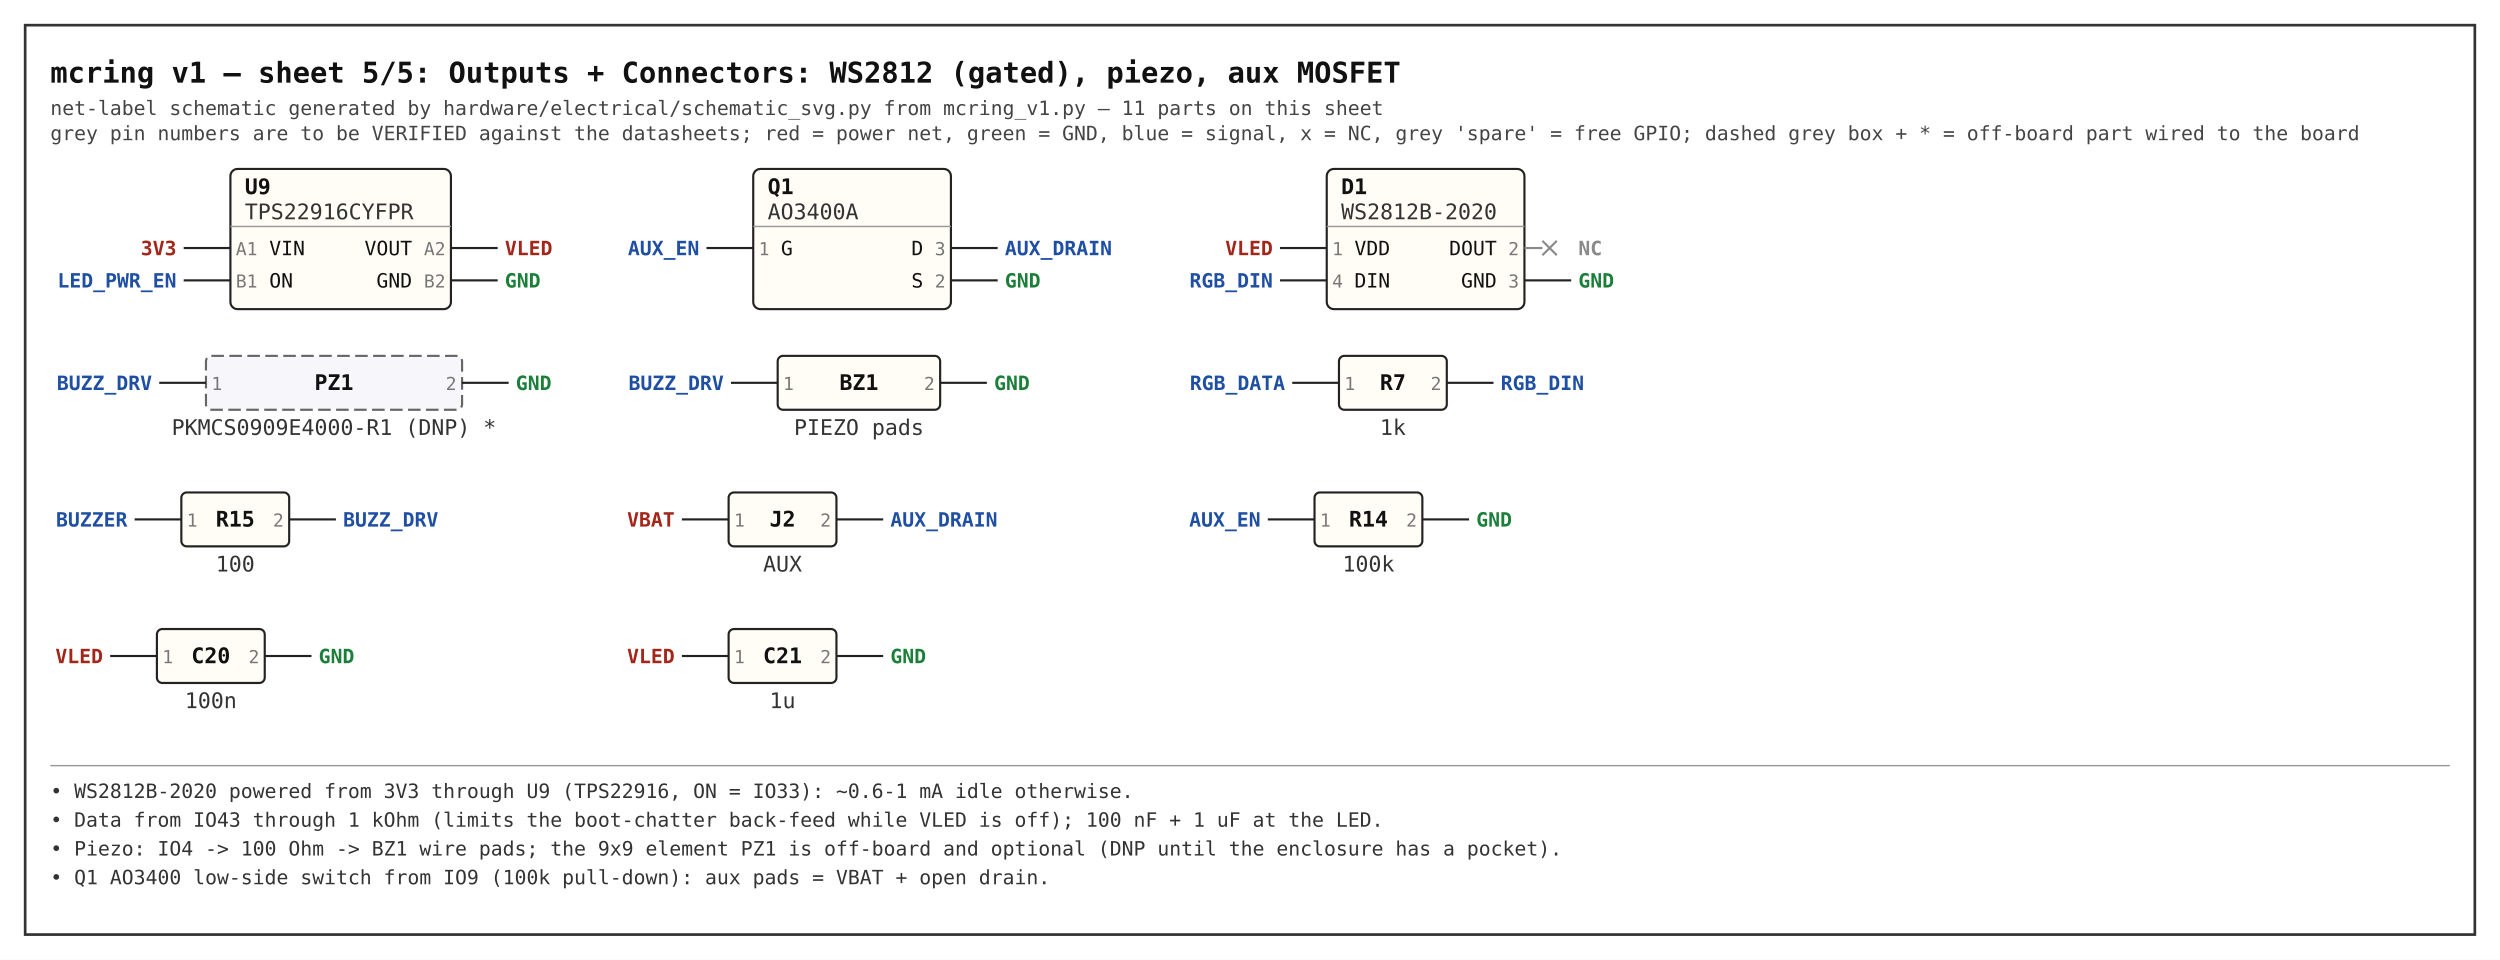
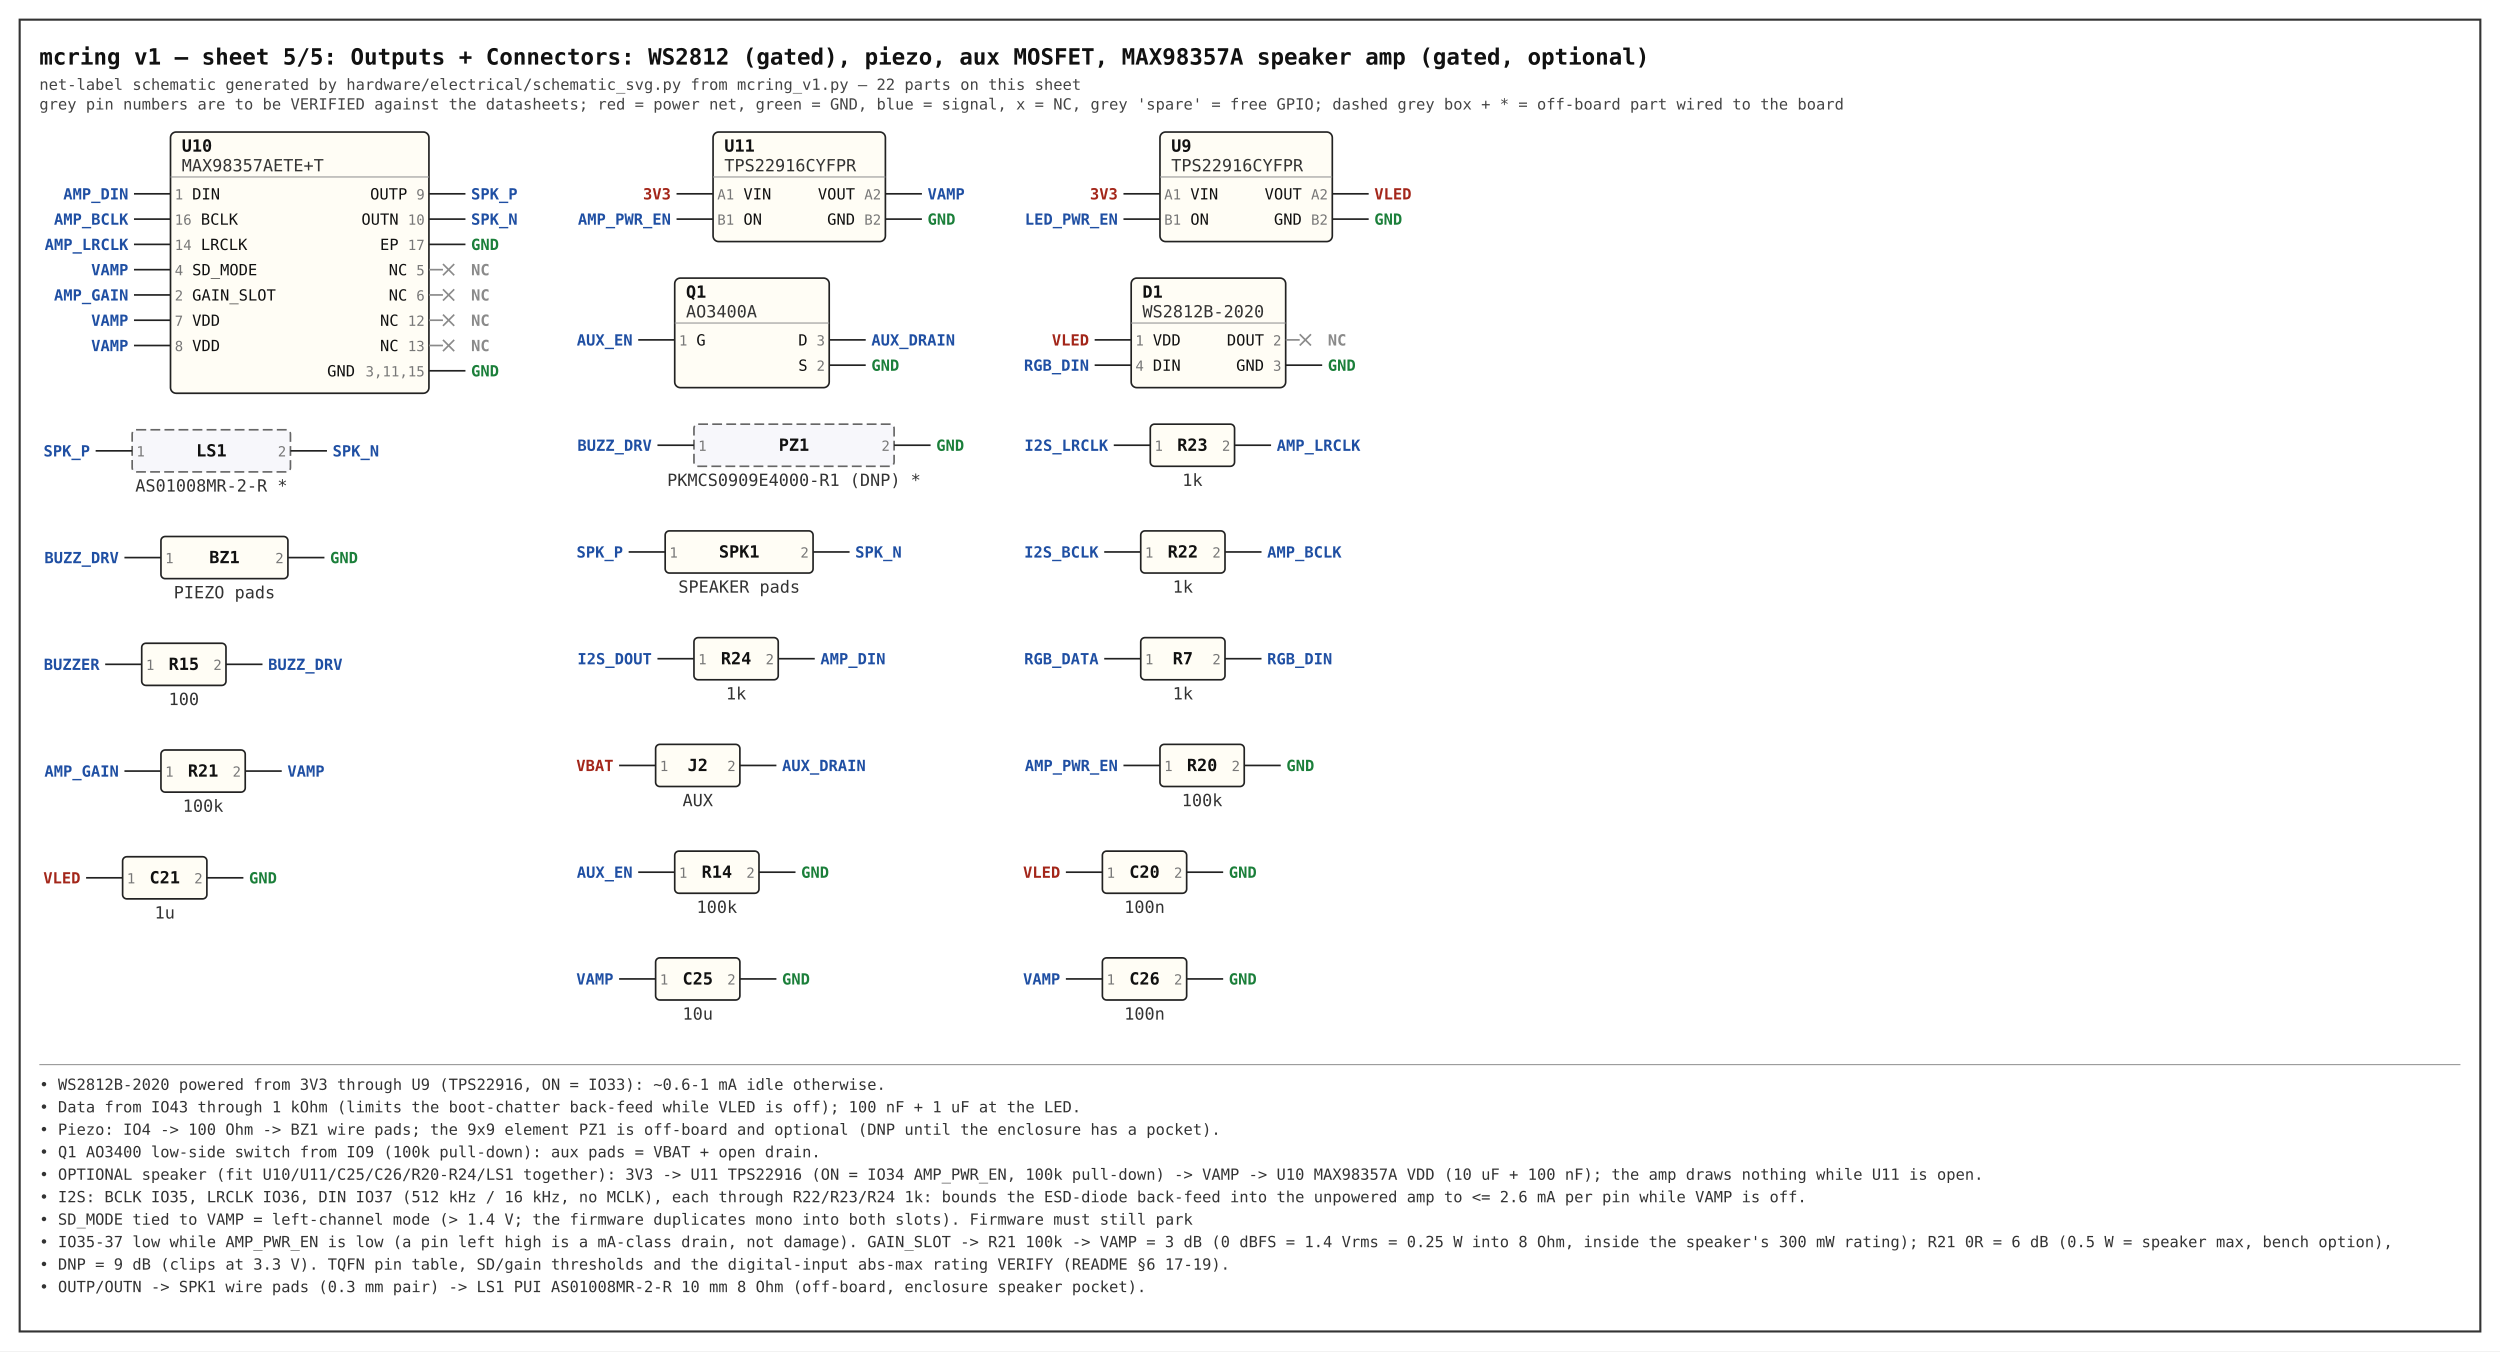
- <svg xmlns="http://www.w3.org/2000/svg" width="1391" height="534" viewBox="0 0 1391 534" font-family="DejaVu Sans Mono, Menlo, Consolas, monospace">
+ <svg xmlns="http://www.w3.org/2000/svg" width="1780" height="962" viewBox="0 0 1780 962" font-family="DejaVu Sans Mono, Menlo, Consolas, monospace">
  <style>.box{fill:#fffdf5;stroke:#222;stroke-width:1.2} .box.dnp{stroke-dasharray:4 3;fill:#f4f4f4}.box.offboard{stroke-dasharray:7 3;stroke:#666;fill:#f7f7fb} .net.spare{font-weight:normal;font-style:italic}.sep{stroke:#999;stroke-width:0.8} .wire{stroke:#222;stroke-width:1.2} .wire.nc{stroke:#8a8a8a}.ref{font-size:12px;font-weight:bold;fill:#111} .val{font-size:12px;fill:#333}.pin{font-size:11px;fill:#111} .num{font-size:10px;fill:#777}.net{font-size:11px;font-weight:bold} .title{font-size:16px;font-weight:bold;fill:#111}.sub{font-size:11px;fill:#444} .note{font-size:11px;fill:#333}</style>
-   <rect x="0" y="0" width="1391" height="534" fill="#ffffff" />
-   <rect x="14.0" y="14.0" width="1363" height="506" fill="none" stroke="#333" stroke-width="1.5" />
-   <text x="28" y="46" class="title">mcring v1 — sheet 5/5: Outputs + Connectors: WS2812 (gated), piezo, aux MOSFET</text>
-   <text x="28" y="64" class="sub">net-label schematic generated by hardware/electrical/schematic_svg.py from mcring_v1.py — 11 parts on this sheet</text>
+   <rect x="0" y="0" width="1780" height="962" fill="#ffffff" />
+   <rect x="14.0" y="14.0" width="1752" height="934" fill="none" stroke="#333" stroke-width="1.5" />
+   <text x="28" y="46" class="title">mcring v1 — sheet 5/5: Outputs + Connectors: WS2812 (gated), piezo, aux MOSFET, MAX98357A speaker amp (gated, optional)</text>
+   <text x="28" y="64" class="sub">net-label schematic generated by hardware/electrical/schematic_svg.py from mcring_v1.py — 22 parts on this sheet</text>
  <text x="28" y="78" class="sub">grey pin numbers are to be VERIFIED against the datasheets; red = power net, green = GND, blue = signal, x = NC, grey 'spare' = free GPIO; dashed grey box + * = off-board part wired to the board</text>
-   <rect x="128.2" y="94.0" width="122.7" height="78.0" rx="4" class="box" />
-   <text x="136.2" y="108.0" class="ref">U9</text>
-   <text x="136.2" y="122.0" class="val">TPS22916CYFPR</text>
-   <line x1="128.2" y1="126.0" x2="250.9" y2="126.0" class="sep" />
-   <line x1="128.2" y1="138.0" x2="102.2" y2="138.0" class="wire" />
-   <text x="98.2" y="142.0" class="net" fill="#a3261a" text-anchor="end">3V3</text>
-   <text x="131.2" y="142.0" class="num">A1</text>
-   <text x="149.8" y="142.0" class="pin">VIN</text>
-   <line x1="128.2" y1="156.0" x2="102.2" y2="156.0" class="wire" />
-   <text x="98.2" y="160.0" class="net" fill="#1f4fa3" text-anchor="end">LED_PWR_EN</text>
-   <text x="131.2" y="160.0" class="num">B1</text>
-   <text x="149.8" y="160.0" class="pin">ON</text>
-   <line x1="250.9" y1="138.0" x2="276.9" y2="138.0" class="wire" />
-   <text x="280.9" y="142.0" class="net" fill="#a3261a" text-anchor="start">VLED</text>
-   <text x="247.9" y="142.0" class="num" text-anchor="end">A2</text>
-   <text x="229.3" y="142.0" class="pin" text-anchor="end">VOUT</text>
-   <line x1="250.9" y1="156.0" x2="276.9" y2="156.0" class="wire" />
-   <text x="280.9" y="160.0" class="net" fill="#1b7f3a" text-anchor="start">GND</text>
-   <text x="247.9" y="160.0" class="num" text-anchor="end">B2</text>
-   <text x="229.3" y="160.0" class="pin" text-anchor="end">GND</text>
-   <rect x="405.4" y="350.0" width="60.0" height="30" rx="3" class="box" />
-   <text x="435.4" y="369.0" class="ref" text-anchor="middle">C21</text>
-   <text x="435.4" y="394.0" class="val" text-anchor="middle">1u</text>
-   <line x1="405.4" y1="365.0" x2="379.4" y2="365.0" class="wire" />
-   <text x="375.4" y="369.0" class="net" fill="#a3261a" text-anchor="end">VLED</text>
-   <text x="408.4" y="369.0" class="num">1</text>
-   <line x1="465.4" y1="365.0" x2="491.4" y2="365.0" class="wire" />
-   <text x="495.4" y="369.0" class="net" fill="#1b7f3a" text-anchor="start">GND</text>
-   <text x="462.4" y="369.0" class="num" text-anchor="end">2</text>
-   <rect x="738.2" y="94.0" width="110.0" height="78.0" rx="4" class="box" />
-   <text x="746.2" y="108.0" class="ref">D1</text>
-   <text x="746.2" y="122.0" class="val">WS2812B-2020</text>
-   <line x1="738.2" y1="126.0" x2="848.2" y2="126.0" class="sep" />
-   <line x1="738.2" y1="138.0" x2="712.2" y2="138.0" class="wire" />
-   <text x="708.2" y="142.0" class="net" fill="#a3261a" text-anchor="end">VLED</text>
-   <text x="741.2" y="142.0" class="num">1</text>
-   <text x="753.6" y="142.0" class="pin">VDD</text>
-   <line x1="738.2" y1="156.0" x2="712.2" y2="156.0" class="wire" />
-   <text x="708.2" y="160.0" class="net" fill="#1f4fa3" text-anchor="end">RGB_DIN</text>
-   <text x="741.2" y="160.0" class="num">4</text>
-   <text x="753.6" y="160.0" class="pin">DIN</text>
-   <line x1="848.2" y1="138.0" x2="858.2" y2="138.0" class="wire nc" />
-   <line x1="858.2" y1="134.0" x2="866.2" y2="142.0" class="wire nc" />
-   <line x1="858.2" y1="142.0" x2="866.2" y2="134.0" class="wire nc" />
-   <text x="878.2" y="142.0" class="net" fill="#8a8a8a" text-anchor="start">NC</text>
-   <text x="845.2" y="142.0" class="num" text-anchor="end">2</text>
-   <text x="832.8" y="142.0" class="pin" text-anchor="end">DOUT</text>
-   <line x1="848.2" y1="156.0" x2="874.2" y2="156.0" class="wire" />
-   <text x="878.2" y="160.0" class="net" fill="#1b7f3a" text-anchor="start">GND</text>
-   <text x="845.2" y="160.0" class="num" text-anchor="end">3</text>
-   <text x="832.8" y="160.0" class="pin" text-anchor="end">GND</text>
-   <rect x="745.0" y="198.0" width="60.0" height="30" rx="3" class="box" />
-   <text x="775.0" y="217.0" class="ref" text-anchor="middle">R7</text>
-   <text x="775.0" y="242.0" class="val" text-anchor="middle">1k</text>
-   <line x1="745.0" y1="213.0" x2="719.0" y2="213.0" class="wire" />
-   <text x="715.0" y="217.0" class="net" fill="#1f4fa3" text-anchor="end">RGB_DATA</text>
-   <text x="748.0" y="217.0" class="num">1</text>
-   <line x1="805.0" y1="213.0" x2="831.0" y2="213.0" class="wire" />
-   <text x="835.0" y="217.0" class="net" fill="#1f4fa3" text-anchor="start">RGB_DIN</text>
-   <text x="802.0" y="217.0" class="num" text-anchor="end">2</text>
-   <rect x="87.3" y="350.0" width="60.0" height="30" rx="3" class="box" />
-   <text x="117.3" y="369.0" class="ref" text-anchor="middle">C20</text>
-   <text x="117.3" y="394.0" class="val" text-anchor="middle">100n</text>
-   <line x1="87.3" y1="365.0" x2="61.3" y2="365.0" class="wire" />
-   <text x="57.3" y="369.0" class="net" fill="#a3261a" text-anchor="end">VLED</text>
-   <text x="90.3" y="369.0" class="num">1</text>
-   <line x1="147.3" y1="365.0" x2="173.3" y2="365.0" class="wire" />
-   <text x="177.3" y="369.0" class="net" fill="#1b7f3a" text-anchor="start">GND</text>
-   <text x="144.3" y="369.0" class="num" text-anchor="end">2</text>
-   <rect x="432.7" y="198.0" width="90.4" height="30" rx="3" class="box" />
-   <text x="477.9" y="217.0" class="ref" text-anchor="middle">BZ1</text>
-   <text x="477.9" y="242.0" class="val" text-anchor="middle">PIEZO pads</text>
-   <line x1="432.7" y1="213.0" x2="406.7" y2="213.0" class="wire" />
-   <text x="402.7" y="217.0" class="net" fill="#1f4fa3" text-anchor="end">BUZZ_DRV</text>
-   <text x="435.7" y="217.0" class="num">1</text>
-   <line x1="523.1" y1="213.0" x2="549.1" y2="213.0" class="wire" />
-   <text x="553.1" y="217.0" class="net" fill="#1b7f3a" text-anchor="start">GND</text>
-   <text x="520.1" y="217.0" class="num" text-anchor="end">2</text>
-   <rect x="114.6" y="198.0" width="142.5" height="30" rx="3" class="box dnp offboard" />
-   <text x="185.8" y="217.0" class="ref" text-anchor="middle">PZ1</text>
-   <text x="185.8" y="242.0" class="val" text-anchor="middle">PKMCS0909E4000-R1 (DNP) *</text>
-   <line x1="114.6" y1="213.0" x2="88.6" y2="213.0" class="wire" />
-   <text x="84.6" y="217.0" class="net" fill="#1f4fa3" text-anchor="end">BUZZ_DRV</text>
-   <text x="117.6" y="217.0" class="num">1</text>
-   <line x1="257.0" y1="213.0" x2="283.0" y2="213.0" class="wire" />
-   <text x="287.0" y="217.0" class="net" fill="#1b7f3a" text-anchor="start">GND</text>
-   <text x="254.0" y="217.0" class="num" text-anchor="end">2</text>
-   <rect x="100.9" y="274.0" width="60.0" height="30" rx="3" class="box" />
-   <text x="130.9" y="293.0" class="ref" text-anchor="middle">R15</text>
-   <text x="130.9" y="318.0" class="val" text-anchor="middle">100</text>
-   <line x1="100.9" y1="289.0" x2="74.9" y2="289.0" class="wire" />
-   <text x="70.9" y="293.0" class="net" fill="#1f4fa3" text-anchor="end">BUZZER</text>
-   <text x="103.9" y="293.0" class="num">1</text>
-   <line x1="160.9" y1="289.0" x2="186.9" y2="289.0" class="wire" />
-   <text x="190.9" y="293.0" class="net" fill="#1f4fa3" text-anchor="start">BUZZ_DRV</text>
-   <text x="157.9" y="293.0" class="num" text-anchor="end">2</text>
-   <rect x="419.1" y="94.0" width="110.0" height="78.0" rx="4" class="box" />
-   <text x="427.1" y="108.0" class="ref">Q1</text>
-   <text x="427.1" y="122.0" class="val">AO3400A</text>
-   <line x1="419.1" y1="126.0" x2="529.1" y2="126.0" class="sep" />
-   <line x1="419.1" y1="138.0" x2="393.1" y2="138.0" class="wire" />
-   <text x="389.1" y="142.0" class="net" fill="#1f4fa3" text-anchor="end">AUX_EN</text>
-   <text x="422.1" y="142.0" class="num">1</text>
-   <text x="434.5" y="142.0" class="pin">G</text>
-   <line x1="529.1" y1="138.0" x2="555.1" y2="138.0" class="wire" />
-   <text x="559.1" y="142.0" class="net" fill="#1f4fa3" text-anchor="start">AUX_DRAIN</text>
-   <text x="526.1" y="142.0" class="num" text-anchor="end">3</text>
-   <text x="513.7" y="142.0" class="pin" text-anchor="end">D</text>
-   <line x1="529.1" y1="156.0" x2="555.1" y2="156.0" class="wire" />
-   <text x="559.1" y="160.0" class="net" fill="#1b7f3a" text-anchor="start">GND</text>
-   <text x="526.1" y="160.0" class="num" text-anchor="end">2</text>
-   <text x="513.7" y="160.0" class="pin" text-anchor="end">S</text>
-   <rect x="731.4" y="274.0" width="60.0" height="30" rx="3" class="box" />
-   <text x="761.4" y="293.0" class="ref" text-anchor="middle">R14</text>
-   <text x="761.4" y="318.0" class="val" text-anchor="middle">100k</text>
-   <line x1="731.4" y1="289.0" x2="705.4" y2="289.0" class="wire" />
-   <text x="701.4" y="293.0" class="net" fill="#1f4fa3" text-anchor="end">AUX_EN</text>
-   <text x="734.4" y="293.0" class="num">1</text>
-   <line x1="791.4" y1="289.0" x2="817.4" y2="289.0" class="wire" />
-   <text x="821.4" y="293.0" class="net" fill="#1b7f3a" text-anchor="start">GND</text>
-   <text x="788.4" y="293.0" class="num" text-anchor="end">2</text>
-   <rect x="405.4" y="274.0" width="60.0" height="30" rx="3" class="box" />
-   <text x="435.4" y="293.0" class="ref" text-anchor="middle">J2</text>
-   <text x="435.4" y="318.0" class="val" text-anchor="middle">AUX</text>
-   <line x1="405.4" y1="289.0" x2="379.4" y2="289.0" class="wire" />
-   <text x="375.4" y="293.0" class="net" fill="#a3261a" text-anchor="end">VBAT</text>
-   <text x="408.4" y="293.0" class="num">1</text>
-   <line x1="465.4" y1="289.0" x2="491.4" y2="289.0" class="wire" />
-   <text x="495.4" y="293.0" class="net" fill="#1f4fa3" text-anchor="start">AUX_DRAIN</text>
-   <text x="462.4" y="293.0" class="num" text-anchor="end">2</text>
-   <line x1="28" y1="426.0" x2="1363.08" y2="426.0" class="sep" />
-   <text x="28" y="444.0" class="note">• WS2812B-2020 powered from 3V3 through U9 (TPS22916, ON = IO33): ~0.6-1 mA idle otherwise.</text>
-   <text x="28" y="460.0" class="note">• Data from IO43 through 1 kOhm (limits the boot-chatter back-feed while VLED is off); 100 nF + 1 uF at the LED.</text>
-   <text x="28" y="476.0" class="note">• Piezo: IO4 -&gt; 100 Ohm -&gt; BZ1 wire pads; the 9x9 element PZ1 is off-board and optional (DNP until the enclosure has a pocket).</text>
-   <text x="28" y="492.0" class="note">• Q1 AO3400 low-side switch from IO9 (100k pull-down): aux pads = VBAT + open drain.</text>
+   <rect x="825.9" y="94.0" width="122.7" height="78.0" rx="4" class="box" />
+   <text x="833.9" y="108.0" class="ref">U9</text>
+   <text x="833.9" y="122.0" class="val">TPS22916CYFPR</text>
+   <line x1="825.9" y1="126.0" x2="948.5" y2="126.0" class="sep" />
+   <line x1="825.9" y1="138.0" x2="799.9" y2="138.0" class="wire" />
+   <text x="795.9" y="142.0" class="net" fill="#a3261a" text-anchor="end">3V3</text>
+   <text x="828.9" y="142.0" class="num">A1</text>
+   <text x="847.5" y="142.0" class="pin">VIN</text>
+   <line x1="825.9" y1="156.0" x2="799.9" y2="156.0" class="wire" />
+   <text x="795.9" y="160.0" class="net" fill="#1f4fa3" text-anchor="end">LED_PWR_EN</text>
+   <text x="828.9" y="160.0" class="num">B1</text>
+   <text x="847.5" y="160.0" class="pin">ON</text>
+   <line x1="948.5" y1="138.0" x2="974.5" y2="138.0" class="wire" />
+   <text x="978.5" y="142.0" class="net" fill="#a3261a" text-anchor="start">VLED</text>
+   <text x="945.5" y="142.0" class="num" text-anchor="end">A2</text>
+   <text x="926.9" y="142.0" class="pin" text-anchor="end">VOUT</text>
+   <line x1="948.5" y1="156.0" x2="974.5" y2="156.0" class="wire" />
+   <text x="978.5" y="160.0" class="net" fill="#1b7f3a" text-anchor="start">GND</text>
+   <text x="945.5" y="160.0" class="num" text-anchor="end">B2</text>
+   <text x="926.9" y="160.0" class="pin" text-anchor="end">GND</text>
+   <rect x="87.3" y="610.0" width="60.0" height="30" rx="3" class="box" />
+   <text x="117.3" y="629.0" class="ref" text-anchor="middle">C21</text>
+   <text x="117.3" y="654.0" class="val" text-anchor="middle">1u</text>
+   <line x1="87.3" y1="625.0" x2="61.3" y2="625.0" class="wire" />
+   <text x="57.3" y="629.0" class="net" fill="#a3261a" text-anchor="end">VLED</text>
+   <text x="90.3" y="629.0" class="num">1</text>
+   <line x1="147.3" y1="625.0" x2="173.3" y2="625.0" class="wire" />
+   <text x="177.3" y="629.0" class="net" fill="#1b7f3a" text-anchor="start">GND</text>
+   <text x="144.3" y="629.0" class="num" text-anchor="end">2</text>
+   <rect x="805.4" y="198.0" width="110.0" height="78.0" rx="4" class="box" />
+   <text x="813.4" y="212.0" class="ref">D1</text>
+   <text x="813.4" y="226.0" class="val">WS2812B-2020</text>
+   <line x1="805.4" y1="230.0" x2="915.4" y2="230.0" class="sep" />
+   <line x1="805.4" y1="242.0" x2="779.4" y2="242.0" class="wire" />
+   <text x="775.4" y="246.0" class="net" fill="#a3261a" text-anchor="end">VLED</text>
+   <text x="808.4" y="246.0" class="num">1</text>
+   <text x="820.8" y="246.0" class="pin">VDD</text>
+   <line x1="805.4" y1="260.0" x2="779.4" y2="260.0" class="wire" />
+   <text x="775.4" y="264.0" class="net" fill="#1f4fa3" text-anchor="end">RGB_DIN</text>
+   <text x="808.4" y="264.0" class="num">4</text>
+   <text x="820.8" y="264.0" class="pin">DIN</text>
+   <line x1="915.4" y1="242.0" x2="925.4" y2="242.0" class="wire nc" />
+   <line x1="925.4" y1="238.0" x2="933.4" y2="246.0" class="wire nc" />
+   <line x1="925.4" y1="246.0" x2="933.4" y2="238.0" class="wire nc" />
+   <text x="945.4" y="246.0" class="net" fill="#8a8a8a" text-anchor="start">NC</text>
+   <text x="912.4" y="246.0" class="num" text-anchor="end">2</text>
+   <text x="900.0" y="246.0" class="pin" text-anchor="end">DOUT</text>
+   <line x1="915.4" y1="260.0" x2="941.4" y2="260.0" class="wire" />
+   <text x="945.4" y="264.0" class="net" fill="#1b7f3a" text-anchor="start">GND</text>
+   <text x="912.4" y="264.0" class="num" text-anchor="end">3</text>
+   <text x="900.0" y="264.0" class="pin" text-anchor="end">GND</text>
+   <rect x="812.2" y="454.0" width="60.0" height="30" rx="3" class="box" />
+   <text x="842.2" y="473.0" class="ref" text-anchor="middle">R7</text>
+   <text x="842.2" y="498.0" class="val" text-anchor="middle">1k</text>
+   <line x1="812.2" y1="469.0" x2="786.2" y2="469.0" class="wire" />
+   <text x="782.2" y="473.0" class="net" fill="#1f4fa3" text-anchor="end">RGB_DATA</text>
+   <text x="815.2" y="473.0" class="num">1</text>
+   <line x1="872.2" y1="469.0" x2="898.2" y2="469.0" class="wire" />
+   <text x="902.2" y="473.0" class="net" fill="#1f4fa3" text-anchor="start">RGB_DIN</text>
+   <text x="869.2" y="473.0" class="num" text-anchor="end">2</text>
+   <rect x="784.9" y="606.0" width="60.0" height="30" rx="3" class="box" />
+   <text x="814.9" y="625.0" class="ref" text-anchor="middle">C20</text>
+   <text x="814.9" y="650.0" class="val" text-anchor="middle">100n</text>
+   <line x1="784.9" y1="621.0" x2="758.9" y2="621.0" class="wire" />
+   <text x="754.9" y="625.0" class="net" fill="#a3261a" text-anchor="end">VLED</text>
+   <text x="787.9" y="625.0" class="num">1</text>
+   <line x1="844.9" y1="621.0" x2="870.9" y2="621.0" class="wire" />
+   <text x="874.9" y="625.0" class="net" fill="#1b7f3a" text-anchor="start">GND</text>
+   <text x="841.9" y="625.0" class="num" text-anchor="end">2</text>
+   <rect x="114.6" y="382.0" width="90.4" height="30" rx="3" class="box" />
+   <text x="159.8" y="401.0" class="ref" text-anchor="middle">BZ1</text>
+   <text x="159.8" y="426.0" class="val" text-anchor="middle">PIEZO pads</text>
+   <line x1="114.6" y1="397.0" x2="88.6" y2="397.0" class="wire" />
+   <text x="84.6" y="401.0" class="net" fill="#1f4fa3" text-anchor="end">BUZZ_DRV</text>
+   <text x="117.6" y="401.0" class="num">1</text>
+   <line x1="205.0" y1="397.0" x2="231.0" y2="397.0" class="wire" />
+   <text x="235.0" y="401.0" class="net" fill="#1b7f3a" text-anchor="start">GND</text>
+   <text x="202.0" y="401.0" class="num" text-anchor="end">2</text>
+   <rect x="494.1" y="302.0" width="142.5" height="30" rx="3" class="box dnp offboard" />
+   <text x="565.3" y="321.0" class="ref" text-anchor="middle">PZ1</text>
+   <text x="565.3" y="346.0" class="val" text-anchor="middle">PKMCS0909E4000-R1 (DNP) *</text>
+   <line x1="494.1" y1="317.0" x2="468.1" y2="317.0" class="wire" />
+   <text x="464.1" y="321.0" class="net" fill="#1f4fa3" text-anchor="end">BUZZ_DRV</text>
+   <text x="497.1" y="321.0" class="num">1</text>
+   <line x1="636.6" y1="317.0" x2="662.6" y2="317.0" class="wire" />
+   <text x="666.6" y="321.0" class="net" fill="#1b7f3a" text-anchor="start">GND</text>
+   <text x="633.6" y="321.0" class="num" text-anchor="end">2</text>
+   <rect x="100.9" y="458.0" width="60.0" height="30" rx="3" class="box" />
+   <text x="130.9" y="477.0" class="ref" text-anchor="middle">R15</text>
+   <text x="130.9" y="502.0" class="val" text-anchor="middle">100</text>
+   <line x1="100.9" y1="473.0" x2="74.9" y2="473.0" class="wire" />
+   <text x="70.9" y="477.0" class="net" fill="#1f4fa3" text-anchor="end">BUZZER</text>
+   <text x="103.9" y="477.0" class="num">1</text>
+   <line x1="160.9" y1="473.0" x2="186.9" y2="473.0" class="wire" />
+   <text x="190.9" y="477.0" class="net" fill="#1f4fa3" text-anchor="start">BUZZ_DRV</text>
+   <text x="157.9" y="477.0" class="num" text-anchor="end">2</text>
+   <rect x="480.4" y="198.0" width="110.0" height="78.0" rx="4" class="box" />
+   <text x="488.4" y="212.0" class="ref">Q1</text>
+   <text x="488.4" y="226.0" class="val">AO3400A</text>
+   <line x1="480.4" y1="230.0" x2="590.4" y2="230.0" class="sep" />
+   <line x1="480.4" y1="242.0" x2="454.4" y2="242.0" class="wire" />
+   <text x="450.4" y="246.0" class="net" fill="#1f4fa3" text-anchor="end">AUX_EN</text>
+   <text x="483.4" y="246.0" class="num">1</text>
+   <text x="495.8" y="246.0" class="pin">G</text>
+   <line x1="590.4" y1="242.0" x2="616.4" y2="242.0" class="wire" />
+   <text x="620.4" y="246.0" class="net" fill="#1f4fa3" text-anchor="start">AUX_DRAIN</text>
+   <text x="587.4" y="246.0" class="num" text-anchor="end">3</text>
+   <text x="575.0" y="246.0" class="pin" text-anchor="end">D</text>
+   <line x1="590.4" y1="260.0" x2="616.4" y2="260.0" class="wire" />
+   <text x="620.4" y="264.0" class="net" fill="#1b7f3a" text-anchor="start">GND</text>
+   <text x="587.4" y="264.0" class="num" text-anchor="end">2</text>
+   <text x="575.0" y="264.0" class="pin" text-anchor="end">S</text>
+   <rect x="480.4" y="606.0" width="60.0" height="30" rx="3" class="box" />
+   <text x="510.4" y="625.0" class="ref" text-anchor="middle">R14</text>
+   <text x="510.4" y="650.0" class="val" text-anchor="middle">100k</text>
+   <line x1="480.4" y1="621.0" x2="454.4" y2="621.0" class="wire" />
+   <text x="450.4" y="625.0" class="net" fill="#1f4fa3" text-anchor="end">AUX_EN</text>
+   <text x="483.4" y="625.0" class="num">1</text>
+   <line x1="540.4" y1="621.0" x2="566.4" y2="621.0" class="wire" />
+   <text x="570.4" y="625.0" class="net" fill="#1b7f3a" text-anchor="start">GND</text>
+   <text x="537.4" y="625.0" class="num" text-anchor="end">2</text>
+   <rect x="466.8" y="530.0" width="60.0" height="30" rx="3" class="box" />
+   <text x="496.8" y="549.0" class="ref" text-anchor="middle">J2</text>
+   <text x="496.8" y="574.0" class="val" text-anchor="middle">AUX</text>
+   <line x1="466.8" y1="545.0" x2="440.8" y2="545.0" class="wire" />
+   <text x="436.8" y="549.0" class="net" fill="#a3261a" text-anchor="end">VBAT</text>
+   <text x="469.8" y="549.0" class="num">1</text>
+   <line x1="526.8" y1="545.0" x2="552.8" y2="545.0" class="wire" />
+   <text x="556.8" y="549.0" class="net" fill="#1f4fa3" text-anchor="start">AUX_DRAIN</text>
+   <text x="523.8" y="549.0" class="num" text-anchor="end">2</text>
+   <rect x="121.4" y="94.0" width="184.0" height="186.0" rx="4" class="box" />
+   <text x="129.4" y="108.0" class="ref">U10</text>
+   <text x="129.4" y="122.0" class="val">MAX98357AETE+T</text>
+   <line x1="121.4" y1="126.0" x2="305.4" y2="126.0" class="sep" />
+   <line x1="121.4" y1="138.0" x2="95.4" y2="138.0" class="wire" />
+   <text x="91.4" y="142.0" class="net" fill="#1f4fa3" text-anchor="end">AMP_DIN</text>
+   <text x="124.4" y="142.0" class="num">1</text>
+   <text x="136.8" y="142.0" class="pin">DIN</text>
+   <line x1="121.4" y1="156.0" x2="95.4" y2="156.0" class="wire" />
+   <text x="91.4" y="160.0" class="net" fill="#1f4fa3" text-anchor="end">AMP_BCLK</text>
+   <text x="124.4" y="160.0" class="num">16</text>
+   <text x="143.0" y="160.0" class="pin">BCLK</text>
+   <line x1="121.4" y1="174.0" x2="95.4" y2="174.0" class="wire" />
+   <text x="91.4" y="178.0" class="net" fill="#1f4fa3" text-anchor="end">AMP_LRCLK</text>
+   <text x="124.4" y="178.0" class="num">14</text>
+   <text x="143.0" y="178.0" class="pin">LRCLK</text>
+   <line x1="121.4" y1="192.0" x2="95.4" y2="192.0" class="wire" />
+   <text x="91.4" y="196.0" class="net" fill="#1f4fa3" text-anchor="end">VAMP</text>
+   <text x="124.4" y="196.0" class="num">4</text>
+   <text x="136.8" y="196.0" class="pin">SD_MODE</text>
+   <line x1="121.4" y1="210.0" x2="95.4" y2="210.0" class="wire" />
+   <text x="91.4" y="214.0" class="net" fill="#1f4fa3" text-anchor="end">AMP_GAIN</text>
+   <text x="124.4" y="214.0" class="num">2</text>
+   <text x="136.8" y="214.0" class="pin">GAIN_SLOT</text>
+   <line x1="121.4" y1="228.0" x2="95.4" y2="228.0" class="wire" />
+   <text x="91.4" y="232.0" class="net" fill="#1f4fa3" text-anchor="end">VAMP</text>
+   <text x="124.4" y="232.0" class="num">7</text>
+   <text x="136.8" y="232.0" class="pin">VDD</text>
+   <line x1="121.4" y1="246.0" x2="95.4" y2="246.0" class="wire" />
+   <text x="91.4" y="250.0" class="net" fill="#1f4fa3" text-anchor="end">VAMP</text>
+   <text x="124.4" y="250.0" class="num">8</text>
+   <text x="136.8" y="250.0" class="pin">VDD</text>
+   <line x1="305.4" y1="138.0" x2="331.4" y2="138.0" class="wire" />
+   <text x="335.4" y="142.0" class="net" fill="#1f4fa3" text-anchor="start">SPK_P</text>
+   <text x="302.4" y="142.0" class="num" text-anchor="end">9</text>
+   <text x="290.0" y="142.0" class="pin" text-anchor="end">OUTP</text>
+   <line x1="305.4" y1="156.0" x2="331.4" y2="156.0" class="wire" />
+   <text x="335.4" y="160.0" class="net" fill="#1f4fa3" text-anchor="start">SPK_N</text>
+   <text x="302.4" y="160.0" class="num" text-anchor="end">10</text>
+   <text x="283.8" y="160.0" class="pin" text-anchor="end">OUTN</text>
+   <line x1="305.4" y1="174.0" x2="331.4" y2="174.0" class="wire" />
+   <text x="335.4" y="178.0" class="net" fill="#1b7f3a" text-anchor="start">GND</text>
+   <text x="302.4" y="178.0" class="num" text-anchor="end">17</text>
+   <text x="283.8" y="178.0" class="pin" text-anchor="end">EP</text>
+   <line x1="305.4" y1="192.0" x2="315.4" y2="192.0" class="wire nc" />
+   <line x1="315.4" y1="188.0" x2="323.4" y2="196.0" class="wire nc" />
+   <line x1="315.4" y1="196.0" x2="323.4" y2="188.0" class="wire nc" />
+   <text x="335.4" y="196.0" class="net" fill="#8a8a8a" text-anchor="start">NC</text>
+   <text x="302.4" y="196.0" class="num" text-anchor="end">5</text>
+   <text x="290.0" y="196.0" class="pin" text-anchor="end">NC</text>
+   <line x1="305.4" y1="210.0" x2="315.4" y2="210.0" class="wire nc" />
+   <line x1="315.4" y1="206.0" x2="323.4" y2="214.0" class="wire nc" />
+   <line x1="315.4" y1="214.0" x2="323.4" y2="206.0" class="wire nc" />
+   <text x="335.4" y="214.0" class="net" fill="#8a8a8a" text-anchor="start">NC</text>
+   <text x="302.4" y="214.0" class="num" text-anchor="end">6</text>
+   <text x="290.0" y="214.0" class="pin" text-anchor="end">NC</text>
+   <line x1="305.4" y1="228.0" x2="315.4" y2="228.0" class="wire nc" />
+   <line x1="315.4" y1="224.0" x2="323.4" y2="232.0" class="wire nc" />
+   <line x1="315.4" y1="232.0" x2="323.4" y2="224.0" class="wire nc" />
+   <text x="335.4" y="232.0" class="net" fill="#8a8a8a" text-anchor="start">NC</text>
+   <text x="302.4" y="232.0" class="num" text-anchor="end">12</text>
+   <text x="283.8" y="232.0" class="pin" text-anchor="end">NC</text>
+   <line x1="305.4" y1="246.0" x2="315.4" y2="246.0" class="wire nc" />
+   <line x1="315.4" y1="242.0" x2="323.4" y2="250.0" class="wire nc" />
+   <line x1="315.4" y1="250.0" x2="323.4" y2="242.0" class="wire nc" />
+   <text x="335.4" y="250.0" class="net" fill="#8a8a8a" text-anchor="start">NC</text>
+   <text x="302.4" y="250.0" class="num" text-anchor="end">13</text>
+   <text x="283.8" y="250.0" class="pin" text-anchor="end">NC</text>
+   <line x1="305.4" y1="264.0" x2="331.4" y2="264.0" class="wire" />
+   <text x="335.4" y="268.0" class="net" fill="#1b7f3a" text-anchor="start">GND</text>
+   <text x="302.4" y="268.0" class="num" text-anchor="end">3,11,15</text>
+   <text x="252.8" y="268.0" class="pin" text-anchor="end">GND</text>
+   <rect x="507.7" y="94.0" width="122.7" height="78.0" rx="4" class="box" />
+   <text x="515.7" y="108.0" class="ref">U11</text>
+   <text x="515.7" y="122.0" class="val">TPS22916CYFPR</text>
+   <line x1="507.7" y1="126.0" x2="630.4" y2="126.0" class="sep" />
+   <line x1="507.7" y1="138.0" x2="481.7" y2="138.0" class="wire" />
+   <text x="477.7" y="142.0" class="net" fill="#a3261a" text-anchor="end">3V3</text>
+   <text x="510.7" y="142.0" class="num">A1</text>
+   <text x="529.3" y="142.0" class="pin">VIN</text>
+   <line x1="507.7" y1="156.0" x2="481.7" y2="156.0" class="wire" />
+   <text x="477.7" y="160.0" class="net" fill="#1f4fa3" text-anchor="end">AMP_PWR_EN</text>
+   <text x="510.7" y="160.0" class="num">B1</text>
+   <text x="529.3" y="160.0" class="pin">ON</text>
+   <line x1="630.4" y1="138.0" x2="656.4" y2="138.0" class="wire" />
+   <text x="660.4" y="142.0" class="net" fill="#1f4fa3" text-anchor="start">VAMP</text>
+   <text x="627.4" y="142.0" class="num" text-anchor="end">A2</text>
+   <text x="608.8" y="142.0" class="pin" text-anchor="end">VOUT</text>
+   <line x1="630.4" y1="156.0" x2="656.4" y2="156.0" class="wire" />
+   <text x="660.4" y="160.0" class="net" fill="#1b7f3a" text-anchor="start">GND</text>
+   <text x="627.4" y="160.0" class="num" text-anchor="end">B2</text>
+   <text x="608.8" y="160.0" class="pin" text-anchor="end">GND</text>
+   <rect x="466.8" y="682.0" width="60.0" height="30" rx="3" class="box" />
+   <text x="496.8" y="701.0" class="ref" text-anchor="middle">C25</text>
+   <text x="496.8" y="726.0" class="val" text-anchor="middle">10u</text>
+   <line x1="466.8" y1="697.0" x2="440.8" y2="697.0" class="wire" />
+   <text x="436.8" y="701.0" class="net" fill="#1f4fa3" text-anchor="end">VAMP</text>
+   <text x="469.8" y="701.0" class="num">1</text>
+   <line x1="526.8" y1="697.0" x2="552.8" y2="697.0" class="wire" />
+   <text x="556.8" y="701.0" class="net" fill="#1b7f3a" text-anchor="start">GND</text>
+   <text x="523.8" y="701.0" class="num" text-anchor="end">2</text>
+   <rect x="784.9" y="682.0" width="60.0" height="30" rx="3" class="box" />
+   <text x="814.9" y="701.0" class="ref" text-anchor="middle">C26</text>
+   <text x="814.9" y="726.0" class="val" text-anchor="middle">100n</text>
+   <line x1="784.9" y1="697.0" x2="758.9" y2="697.0" class="wire" />
+   <text x="754.9" y="701.0" class="net" fill="#1f4fa3" text-anchor="end">VAMP</text>
+   <text x="787.9" y="701.0" class="num">1</text>
+   <line x1="844.9" y1="697.0" x2="870.9" y2="697.0" class="wire" />
+   <text x="874.9" y="701.0" class="net" fill="#1b7f3a" text-anchor="start">GND</text>
+   <text x="841.9" y="701.0" class="num" text-anchor="end">2</text>
+   <rect x="825.9" y="530.0" width="60.0" height="30" rx="3" class="box" />
+   <text x="855.9" y="549.0" class="ref" text-anchor="middle">R20</text>
+   <text x="855.9" y="574.0" class="val" text-anchor="middle">100k</text>
+   <line x1="825.9" y1="545.0" x2="799.9" y2="545.0" class="wire" />
+   <text x="795.9" y="549.0" class="net" fill="#1f4fa3" text-anchor="end">AMP_PWR_EN</text>
+   <text x="828.9" y="549.0" class="num">1</text>
+   <line x1="885.9" y1="545.0" x2="911.9" y2="545.0" class="wire" />
+   <text x="915.9" y="549.0" class="net" fill="#1b7f3a" text-anchor="start">GND</text>
+   <text x="882.9" y="549.0" class="num" text-anchor="end">2</text>
+   <rect x="114.6" y="534.0" width="60.0" height="30" rx="3" class="box" />
+   <text x="144.6" y="553.0" class="ref" text-anchor="middle">R21</text>
+   <text x="144.6" y="578.0" class="val" text-anchor="middle">100k</text>
+   <line x1="114.6" y1="549.0" x2="88.6" y2="549.0" class="wire" />
+   <text x="84.6" y="553.0" class="net" fill="#1f4fa3" text-anchor="end">AMP_GAIN</text>
+   <text x="117.6" y="553.0" class="num">1</text>
+   <line x1="174.6" y1="549.0" x2="200.6" y2="549.0" class="wire" />
+   <text x="204.6" y="553.0" class="net" fill="#1f4fa3" text-anchor="start">VAMP</text>
+   <text x="171.6" y="553.0" class="num" text-anchor="end">2</text>
+   <rect x="812.2" y="378.0" width="60.0" height="30" rx="3" class="box" />
+   <text x="842.2" y="397.0" class="ref" text-anchor="middle">R22</text>
+   <text x="842.2" y="422.0" class="val" text-anchor="middle">1k</text>
+   <line x1="812.2" y1="393.0" x2="786.2" y2="393.0" class="wire" />
+   <text x="782.2" y="397.0" class="net" fill="#1f4fa3" text-anchor="end">I2S_BCLK</text>
+   <text x="815.2" y="397.0" class="num">1</text>
+   <line x1="872.2" y1="393.0" x2="898.2" y2="393.0" class="wire" />
+   <text x="902.2" y="397.0" class="net" fill="#1f4fa3" text-anchor="start">AMP_BCLK</text>
+   <text x="869.2" y="397.0" class="num" text-anchor="end">2</text>
+   <rect x="819.0" y="302.0" width="60.0" height="30" rx="3" class="box" />
+   <text x="849.0" y="321.0" class="ref" text-anchor="middle">R23</text>
+   <text x="849.0" y="346.0" class="val" text-anchor="middle">1k</text>
+   <line x1="819.0" y1="317.0" x2="793.0" y2="317.0" class="wire" />
+   <text x="789.0" y="321.0" class="net" fill="#1f4fa3" text-anchor="end">I2S_LRCLK</text>
+   <text x="822.0" y="321.0" class="num">1</text>
+   <line x1="879.0" y1="317.0" x2="905.0" y2="317.0" class="wire" />
+   <text x="909.0" y="321.0" class="net" fill="#1f4fa3" text-anchor="start">AMP_LRCLK</text>
+   <text x="876.0" y="321.0" class="num" text-anchor="end">2</text>
+   <rect x="494.1" y="454.0" width="60.0" height="30" rx="3" class="box" />
+   <text x="524.1" y="473.0" class="ref" text-anchor="middle">R24</text>
+   <text x="524.1" y="498.0" class="val" text-anchor="middle">1k</text>
+   <line x1="494.1" y1="469.0" x2="468.1" y2="469.0" class="wire" />
+   <text x="464.1" y="473.0" class="net" fill="#1f4fa3" text-anchor="end">I2S_DOUT</text>
+   <text x="497.1" y="473.0" class="num">1</text>
+   <line x1="554.1" y1="469.0" x2="580.1" y2="469.0" class="wire" />
+   <text x="584.1" y="473.0" class="net" fill="#1f4fa3" text-anchor="start">AMP_DIN</text>
+   <text x="551.1" y="473.0" class="num" text-anchor="end">2</text>
+   <rect x="473.6" y="378.0" width="105.3" height="30" rx="3" class="box" />
+   <text x="526.3" y="397.0" class="ref" text-anchor="middle">SPK1</text>
+   <text x="526.3" y="422.0" class="val" text-anchor="middle">SPEAKER pads</text>
+   <line x1="473.6" y1="393.0" x2="447.6" y2="393.0" class="wire" />
+   <text x="443.6" y="397.0" class="net" fill="#1f4fa3" text-anchor="end">SPK_P</text>
+   <text x="476.6" y="397.0" class="num">1</text>
+   <line x1="578.9" y1="393.0" x2="604.9" y2="393.0" class="wire" />
+   <text x="608.9" y="397.0" class="net" fill="#1f4fa3" text-anchor="start">SPK_N</text>
+   <text x="575.9" y="397.0" class="num" text-anchor="end">2</text>
+   <rect x="94.1" y="306.0" width="112.7" height="30" rx="3" class="box offboard" />
+   <text x="150.5" y="325.0" class="ref" text-anchor="middle">LS1</text>
+   <text x="150.5" y="350.0" class="val" text-anchor="middle">AS01008MR-2-R *</text>
+   <line x1="94.1" y1="321.0" x2="68.1" y2="321.0" class="wire" />
+   <text x="64.1" y="325.0" class="net" fill="#1f4fa3" text-anchor="end">SPK_P</text>
+   <text x="97.1" y="325.0" class="num">1</text>
+   <line x1="206.8" y1="321.0" x2="232.8" y2="321.0" class="wire" />
+   <text x="236.8" y="325.0" class="net" fill="#1f4fa3" text-anchor="start">SPK_N</text>
+   <text x="203.8" y="325.0" class="num" text-anchor="end">2</text>
+   <line x1="28" y1="758.0" x2="1751.82" y2="758.0" class="sep" />
+   <text x="28" y="776.0" class="note">• WS2812B-2020 powered from 3V3 through U9 (TPS22916, ON = IO33): ~0.6-1 mA idle otherwise.</text>
+   <text x="28" y="792.0" class="note">• Data from IO43 through 1 kOhm (limits the boot-chatter back-feed while VLED is off); 100 nF + 1 uF at the LED.</text>
+   <text x="28" y="808.0" class="note">• Piezo: IO4 -&gt; 100 Ohm -&gt; BZ1 wire pads; the 9x9 element PZ1 is off-board and optional (DNP until the enclosure has a pocket).</text>
+   <text x="28" y="824.0" class="note">• Q1 AO3400 low-side switch from IO9 (100k pull-down): aux pads = VBAT + open drain.</text>
+   <text x="28" y="840.0" class="note">• OPTIONAL speaker (fit U10/U11/C25/C26/R20-R24/LS1 together): 3V3 -&gt; U11 TPS22916 (ON = IO34 AMP_PWR_EN, 100k pull-down) -&gt; VAMP -&gt; U10 MAX98357A VDD (10 uF + 100 nF); the amp draws nothing while U11 is open.</text>
+   <text x="28" y="856.0" class="note">• I2S: BCLK IO35, LRCLK IO36, DIN IO37 (512 kHz / 16 kHz, no MCLK), each through R22/R23/R24 1k: bounds the ESD-diode back-feed into the unpowered amp to &lt;= 2.6 mA per pin while VAMP is off.</text>
+   <text x="28" y="872.0" class="note">• SD_MODE tied to VAMP = left-channel mode (&gt; 1.4 V; the firmware duplicates mono into both slots). Firmware must still park</text>
+   <text x="28" y="888.0" class="note">• IO35-37 low while AMP_PWR_EN is low (a pin left high is a mA-class drain, not damage). GAIN_SLOT -&gt; R21 100k -&gt; VAMP = 3 dB (0 dBFS = 1.4 Vrms = 0.25 W into 8 Ohm, inside the speaker's 300 mW rating); R21 0R = 6 dB (0.5 W = speaker max, bench option),</text>
+   <text x="28" y="904.0" class="note">• DNP = 9 dB (clips at 3.3 V). TQFN pin table, SD/gain thresholds and the digital-input abs-max rating VERIFY (README §6 17-19).</text>
+   <text x="28" y="920.0" class="note">• OUTP/OUTN -&gt; SPK1 wire pads (0.3 mm pair) -&gt; LS1 PUI AS01008MR-2-R 10 mm 8 Ohm (off-board, enclosure speaker pocket).</text>
</svg>
